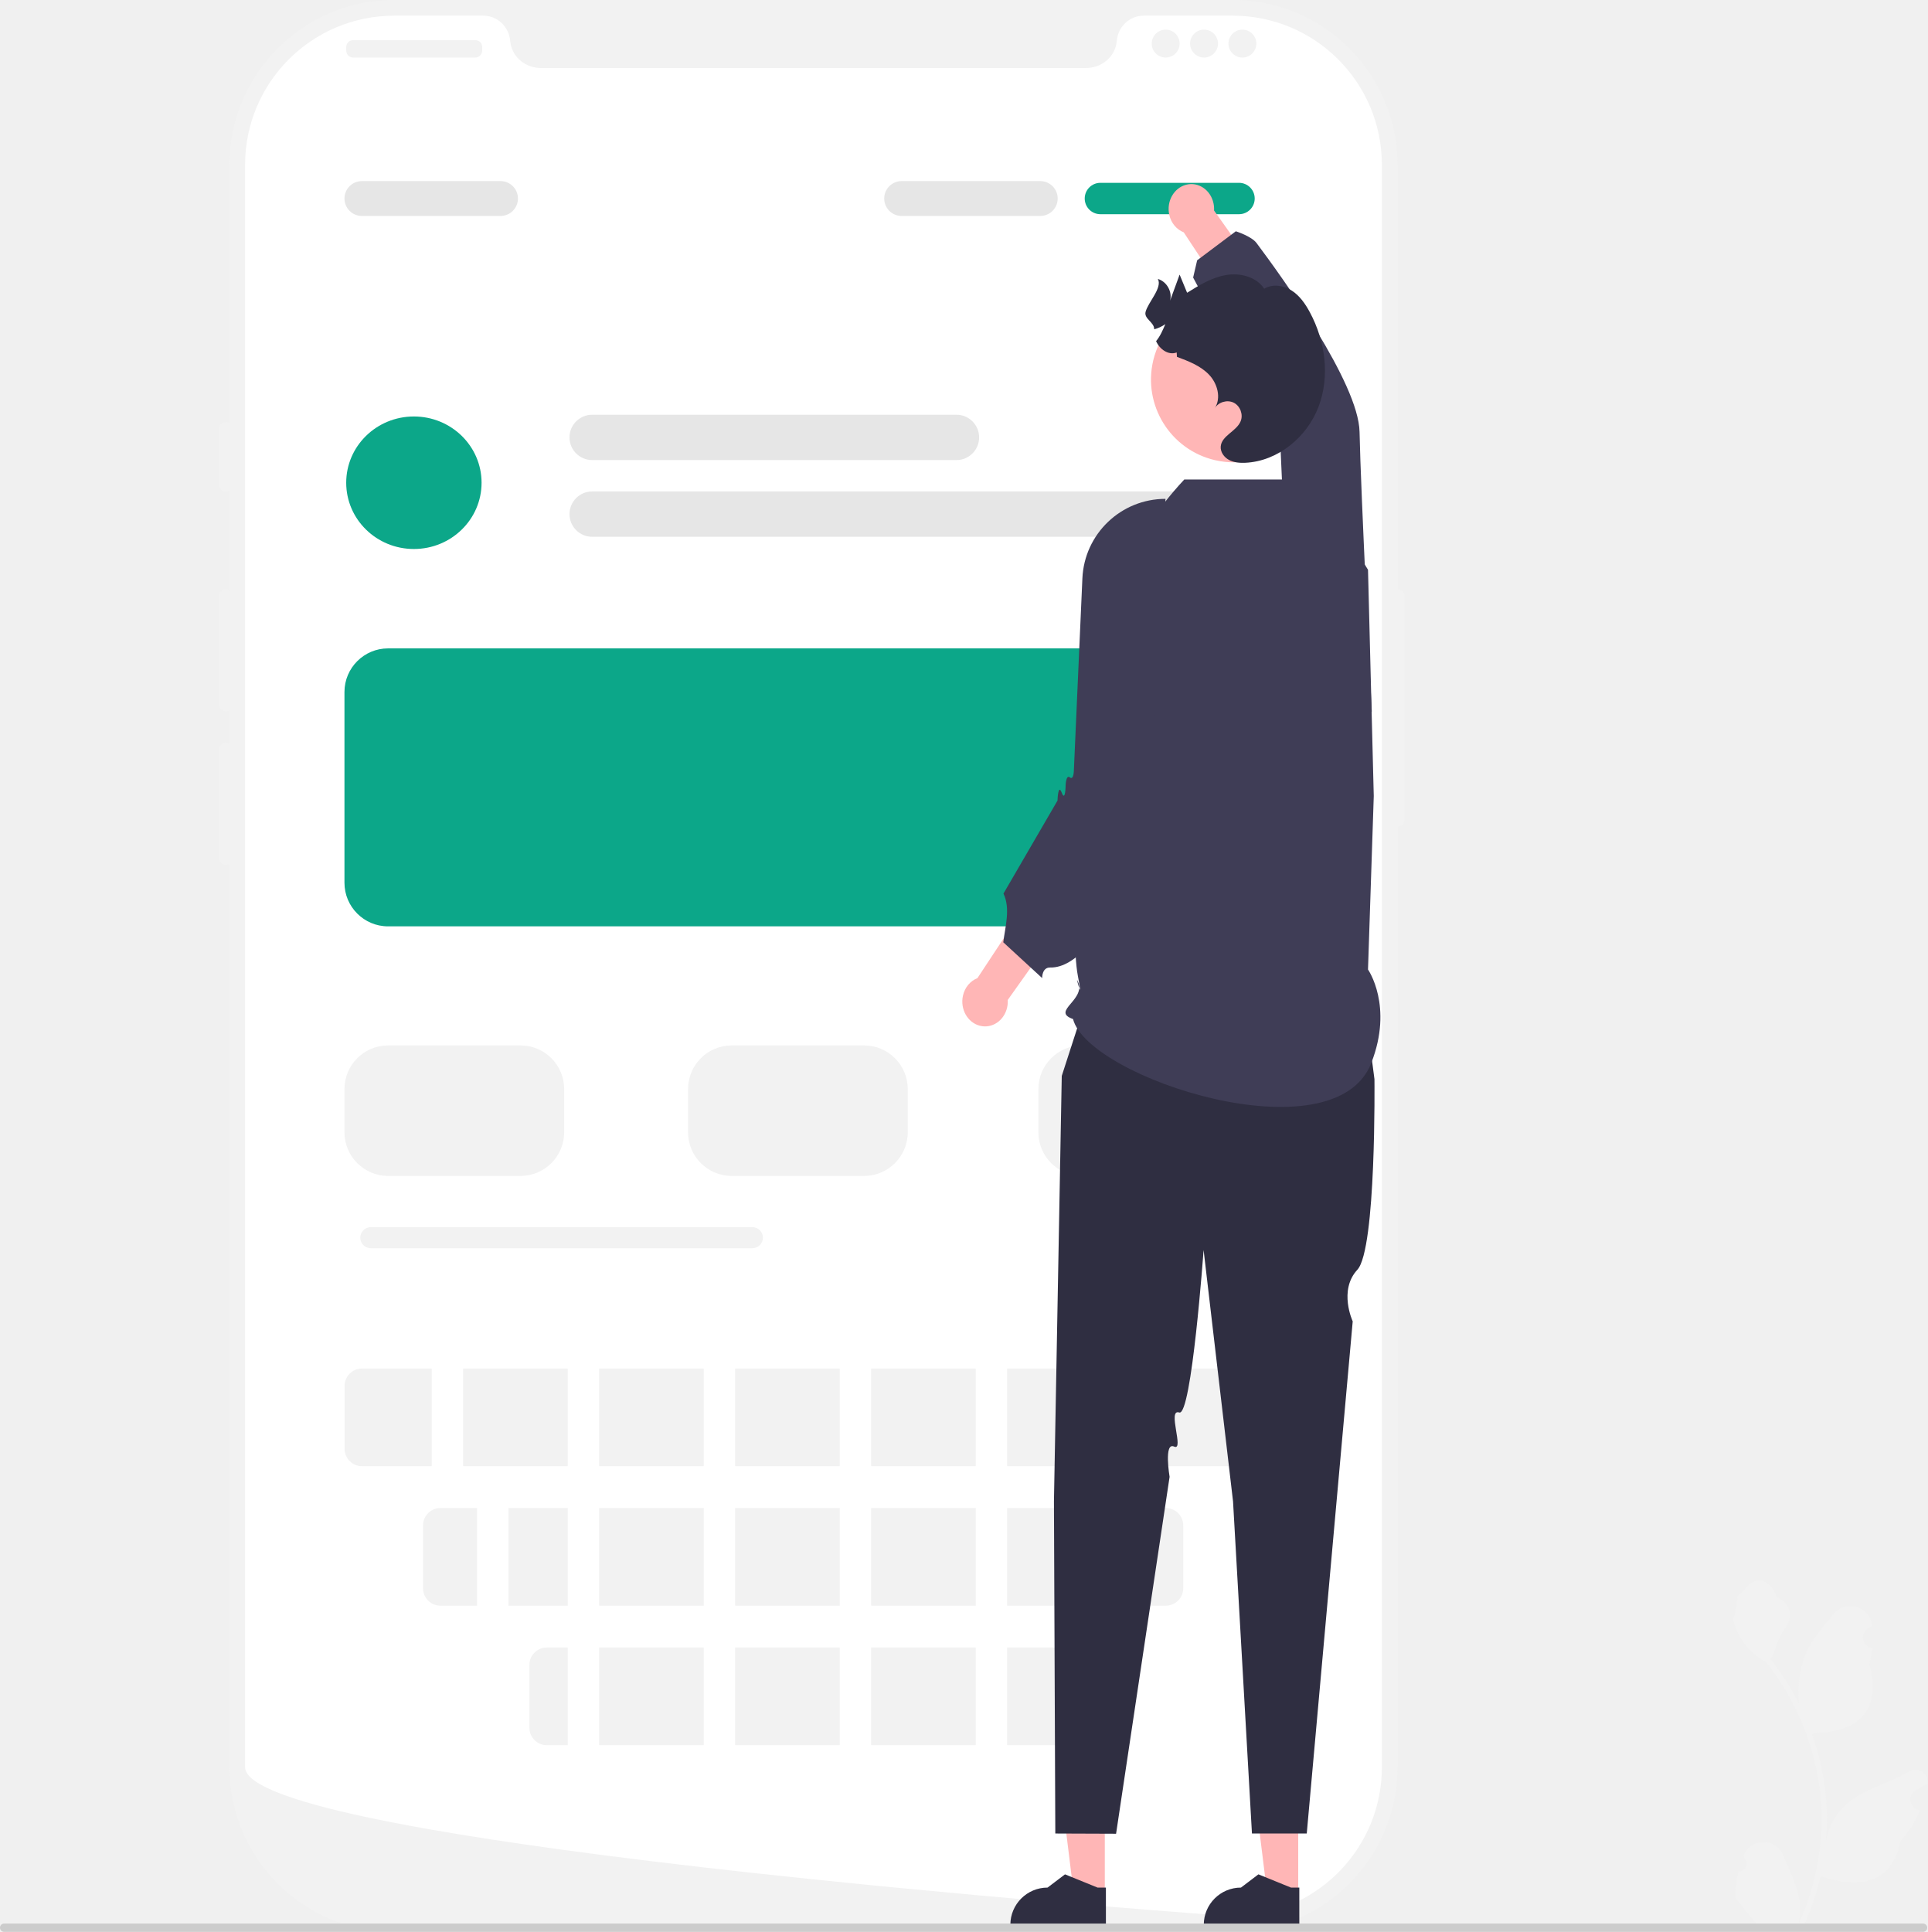
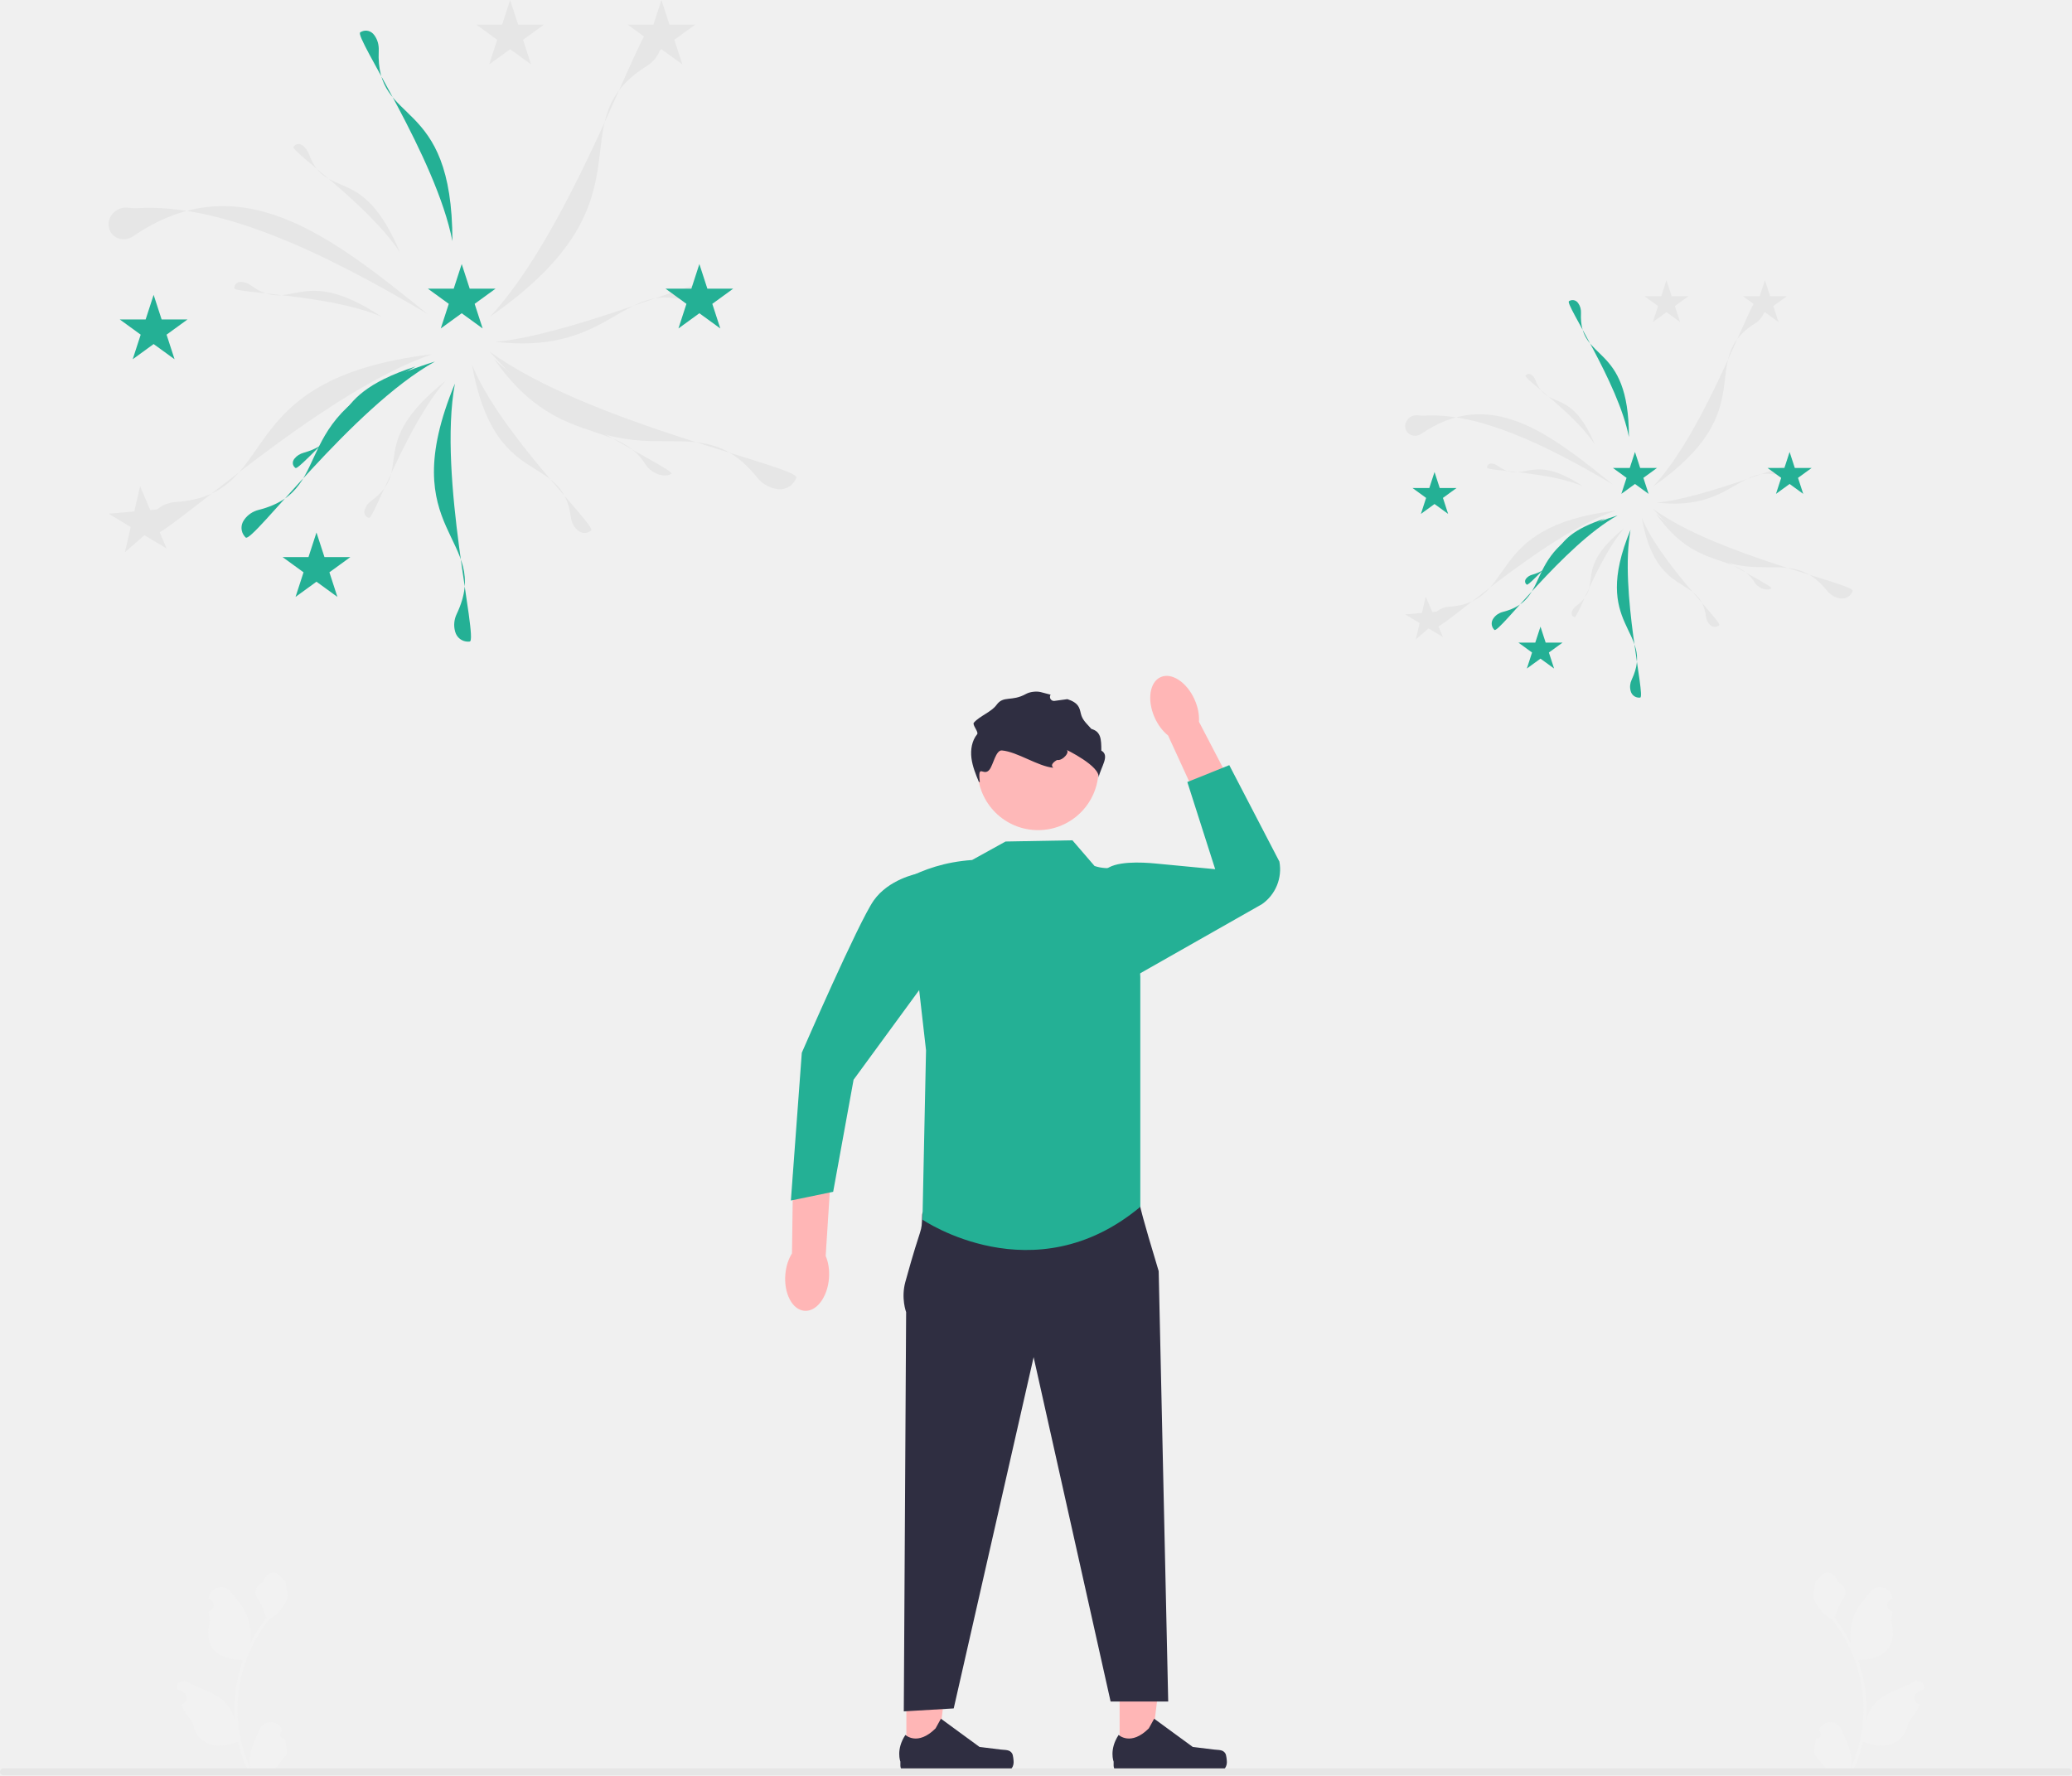
- <svg xmlns="http://www.w3.org/2000/svg" width="552.81" height="554" viewBox="0 0 552.81 554">
-   <path d="M353.506,554H113.057c-26.068,0-47.276-21.208-47.276-47.276V47.276C65.782,21.208,86.99,0,113.057,0h240.449c26.067,0,47.275,21.208,47.275,47.276V506.724c0,26.068-21.208,47.276-47.275,47.276Z" fill="#f2f2f2" />
-   <path d="M400.782,169c-1.103,0-2,.897-2,2v64c0,1.103,.897,2,2,2s2-.897,2-2v-64c0-1.103-.897-2-2-2Z" fill="#f2f2f2" />
-   <path d="M396.282,47.276V506.716c0,22.69-17.66,41.25-39.99,42.69h-.01c-.33,.02-.66,.04-1,.05-.59,.03-1.18,.04-1.78,.04,0,0-2.2-.16-6.22-.46-4.06-.3-9.97-.75-17.34-1.34-2.21-.17-4.54-.36-7-.56-4.9-.4-10.28-.84-16.05-1.34-2.3-.19-4.68-.4-7.11-.61-12.42-1.07-26.33-2.32-41-3.74-2.48-.23-4.98-.47-7.5-.72-.66-.07-1.33-.13-2-.2-10.46-1.03-21.21-2.14-32-3.32-.67-.07-1.34-.14-2-.21-18.59-2.05-37.25-4.28-54.71-6.68-13.43-1.84-26.15-3.78-37.57-5.79-3.72-.66-7.3-1.32-10.72-1.99-.67-.13-1.34-.26-2-.4-24.17-4.84-40-10.06-40-15.42V47.276c0-23.63,19.15-42.78,42.78-42.78h25.54c4.08,0,7.36,3.18,7.71,7.25,.03,.27,.06,.54,.11,.81,.74,4.09,4.49,6.94,8.65,6.94h156.42c4.16,0,7.91-2.85,8.65-6.94,.05-.27,.08-.54,.11-.81,.35-4.07,3.63-7.25,7.71-7.25h25.54c23.63,0,42.78,19.15,42.78,42.78Z" fill="#fff" />
-   <path d="M64.782,121c-1.103,0-2,.897-2,2v16c0,1.103,.897,2,2,2s2-.897,2-2v-16c0-1.103-.897-2-2-2Z" fill="#f2f2f2" />
-   <path d="M64.782,169c-1.103,0-2,.897-2,2v31c0,1.103,.897,2,2,2s2-.897,2-2v-31c0-1.103-.897-2-2-2Z" fill="#f2f2f2" />
-   <path d="M64.782,213c-1.103,0-2,.897-2,2v31c0,1.103,.897,2,2,2s2-.897,2-2v-31c0-1.103-.897-2-2-2Z" fill="#f2f2f2" />
-   <rect x="99.282" y="11.5" width="39" height="5" rx="2" ry="2" fill="#f2f2f2" />
-   <circle cx="334.282" cy="12.5" r="4" fill="#f2f2f2" />
-   <circle cx="345.282" cy="12.5" r="4" fill="#f2f2f2" />
-   <circle cx="356.282" cy="12.5" r="4" fill="#f2f2f2" />
-   <ellipse cx="118.691" cy="138.425" rx="19.409" ry="19" fill="#0ca789" />
-   <path d="M274.284,131.925h-104.471c-3.584,0-6.5-2.916-6.5-6.5s2.916-6.5,6.5-6.5h104.471c3.584,0,6.5,2.916,6.5,6.5s-2.916,6.5-6.5,6.5Z" fill="#e6e6e6" />
-   <path d="M106.337,351.878c-1.667,0-3.024,1.356-3.024,3.023,0,1.668,1.356,3.024,3.024,3.024h109.422c1.667,0,3.024-1.356,3.024-3.024,0-1.667-1.357-3.023-3.024-3.023H106.337Z" fill="#f2f2f2" />
-   <path d="M355.813,153.925H169.813c-3.584,0-6.5-2.916-6.5-6.5s2.916-6.5,6.5-6.5h186c3.584,0,6.5,2.916,6.5,6.5s-2.916,6.5-6.5,6.5Z" fill="#e6e6e6" />
-   <path d="M143.532,61.925h-39.75c-2.757,0-5-2.243-5-5s2.243-5,5-5h39.75c2.757,0,5,2.243,5,5s-2.243,5-5,5Z" fill="#e6e6e6" />
-   <rect x="311.063" y="52.425" width="48.75" height="9" rx="4.5" ry="4.5" fill="#0ca789" />
-   <path d="M298.313,61.925h-39.75c-2.757,0-5-2.243-5-5s2.243-5,5-5h39.75c2.757,0,5,2.243,5,5s-2.243,5-5,5Z" fill="#e6e6e6" />
-   <path d="M149.282,337.193h-38c-6.893,0-12.5-5.607-12.5-12.5v-12.416c0-6.893,5.607-12.5,12.5-12.5h38c6.893,0,12.5,5.607,12.5,12.5v12.416c0,6.893-5.607,12.5-12.5,12.5Z" fill="#f2f2f2" />
-   <path d="M349.813,265.632H111.282c-6.893,0-12.5-5.607-12.5-12.5v-54.707c0-6.893,5.607-12.5,12.5-12.5h238.532c6.893,0,12.5,5.607,12.5,12.5v54.707c0,6.893-5.607,12.5-12.5,12.5Z" fill="#0ca789" />
-   <path d="M348.282,337.193h-38c-6.893,0-12.5-5.607-12.5-12.5v-12.416c0-6.893,5.607-12.5,12.5-12.5h38c6.893,0,12.5,5.607,12.5,12.5v12.416c0,6.893-5.607,12.5-12.5,12.5Z" fill="#f2f2f2" />
-   <path d="M247.813,337.193h-38c-6.893,0-12.5-5.607-12.5-12.5v-12.416c0-6.893,5.607-12.5,12.5-12.5h38c6.893,0,12.5,5.607,12.5,12.5v12.416c0,6.893-5.607,12.5-12.5,12.5Z" fill="#f2f2f2" />
+ <svg xmlns="http://www.w3.org/2000/svg" width="611.492" height="523.953" viewBox="0 0 611.492 523.953">
+   <path d="M84.105,513.252c-1.217,.076-1.89-1.436-.969-2.317l.092-.364-.036-.087c-1.231-2.935-5.402-2.914-6.622,.025-1.083,2.609-2.462,5.222-2.802,7.98-.152,1.218-.084,2.458,.186,3.653-2.538-5.544-3.873-11.597-3.873-17.685,0-1.53,.084-3.059,.255-4.585,.141-1.248,.335-2.488,.586-3.717,1.358-6.643,4.3-12.971,8.542-18.256,2.039-1.115,3.74-2.858,4.768-4.946,.369-.753,.658-1.564,.795-2.389-.232,.03-.875-3.504-.7-3.721-.323-.491-.902-.735-1.256-1.214-1.757-2.382-4.177-1.966-5.441,1.271-2.699,1.362-2.726,3.622-1.069,5.795,1.054,1.383,1.199,3.253,2.123,4.733-.095,.122-.194,.24-.289,.362-1.744,2.237-3.253,4.642-4.525,7.168,.359-2.808-.171-6.19-1.076-8.371-1.03-2.484-2.96-4.577-4.66-6.725-2.042-2.58-6.229-1.454-6.588,1.816l-.01,.095c.252,.142,.5,.294,.741,.454,1.378,.911,.902,3.048-.731,3.3l-.037,.006c.091,.909,.247,1.811,.476,2.698-2.181,8.433,2.527,11.505,9.25,11.643,.148,.076,.293,.152,.441,.225-.681,1.918-1.225,3.885-1.629,5.879-.361,1.762-.613,3.542-.753,5.331-.175,2.256-.16,4.524,.03,6.777l-.011-.08c-.483-2.481-1.83-4.798-3.786-6.404-2.913-2.393-7.03-3.275-10.173-5.198-1.513-.926-3.452,.271-3.188,2.025l.013,.084c.468,.19,.925,.411,1.366,.658,.252,.142,.5,.294,.741,.454,1.378,.911,.902,3.048-.731,3.3l-.037,.006-.076,.011c.803,1.906,1.921,3.676,3.322,5.201,1.364,7.362,7.22,8.061,13.485,5.917h.004c.685,2.983,1.686,5.898,2.972,8.675h10.616c.038-.118,.072-.24,.107-.358-.982,.061-1.971,.004-2.937-.175,.788-.966,1.575-1.941,2.363-2.907,.019-.019,.034-.038,.049-.057,.4-.495,.803-.985,1.202-1.48l0-.001c.025-1.518-.157-3.032-.518-4.501l-0-0-0-0,0,0Z" fill="#f2f2f2" />
+   <path d="M535.947,513.252c1.217,.076,1.89-1.436,.969-2.317l-.092-.364,.036-.087c1.231-2.935,5.402-2.914,6.622,.025,1.083,2.609,2.462,5.222,2.802,7.98,.152,1.218,.084,2.458-.186,3.653,2.538-5.544,3.873-11.597,3.873-17.685,0-1.53-.084-3.059-.255-4.585-.141-1.248-.335-2.488-.586-3.717-1.358-6.643-4.3-12.971-8.542-18.256-2.039-1.115-3.74-2.858-4.768-4.946-.369-.753-.658-1.564-.795-2.389,.232,.03,.875-3.504,.7-3.721,.323-.491,.902-.735,1.256-1.214,1.757-2.382,4.177-1.966,5.441,1.271,2.699,1.362,2.726,3.622,1.069,5.795-1.054,1.383-1.199,3.253-2.123,4.733,.095,.122,.194,.24,.289,.362,1.744,2.237,3.253,4.642,4.525,7.168-.359-2.808,.171-6.19,1.076-8.371,1.03-2.484,2.96-4.577,4.66-6.725,2.042-2.58,6.229-1.454,6.588,1.816l.01,.095c-.253,.142-.5,.294-.741,.454-1.378,.911-.902,3.048,.731,3.3l.037,.006c-.091,.909-.247,1.811-.476,2.698,2.181,8.433-2.527,11.505-9.25,11.643-.148,.076-.293,.152-.441,.225,.681,1.918,1.225,3.885,1.629,5.879,.361,1.762,.613,3.542,.753,5.331,.175,2.256,.16,4.524-.03,6.777l.011-.08c.483-2.481,1.83-4.798,3.786-6.404,2.913-2.393,7.03-3.275,10.173-5.198,1.513-.926,3.452,.271,3.188,2.025l-.013,.084c-.468,.19-.925,.411-1.366,.658-.253,.142-.5,.294-.741,.454-1.378,.911-.902,3.048,.731,3.3l.037,.006,.076,.011c-.803,1.906-1.921,3.676-3.322,5.201-1.364,7.362-7.22,8.061-13.485,5.917h-.004c-.685,2.983-1.686,5.898-2.972,8.675h-10.616c-.038-.118-.072-.24-.107-.358,.982,.061,1.971,.004,2.937-.175-.788-.966-1.575-1.941-2.363-2.907-.019-.019-.034-.038-.05-.057-.4-.495-.803-.985-1.202-1.48l-0-.001c-.025-1.518,.157-3.032,.518-4.501l0-0v-0l0,0Z" fill="#f2f2f2" />
  <g>
-     <rect x="132.813" y="392.425" width="30" height="28" fill="#f2f2f2" />
-     <rect x="145.813" y="432.425" width="17" height="28" fill="#f2f2f2" />
-     <rect x="171.813" y="432.425" width="30" height="28" fill="#f2f2f2" />
-     <rect x="171.813" y="472.425" width="30" height="28" fill="#f2f2f2" />
-     <rect x="210.813" y="432.425" width="30" height="28" fill="#f2f2f2" />
-     <rect x="171.813" y="392.425" width="30" height="28" fill="#f2f2f2" />
-     <rect x="210.813" y="392.425" width="30" height="28" fill="#f2f2f2" />
-     <rect x="288.813" y="392.425" width="30" height="28" fill="#f2f2f2" />
-     <rect x="210.813" y="472.425" width="30" height="28" fill="#f2f2f2" />
-     <rect x="249.813" y="392.425" width="30" height="28" fill="#f2f2f2" />
-     <path d="M334.313,432.425h-19.5v28h19.5c2.761,0,5-2.239,5-5v-18c0-2.761-2.239-5-5-5Z" fill="#f2f2f2" />
-     <path d="M162.813,472.425h-6c-2.761,0-5,2.239-5,5v18c0,2.761,2.239,5,5,5h6v-28Z" fill="#f2f2f2" />
-     <rect x="249.813" y="472.425" width="30" height="28" fill="#f2f2f2" />
-     <path d="M356.813,392.425h-29v28h29c2.761,0,5-2.239,5-5v-18c0-2.761-2.239-5-5-5Z" fill="#f2f2f2" />
-     <path d="M305.813,472.848c-.613-.268-1.288-.422-2-.422h-15v28h15c.712,0,1.387-.154,2-.422v-27.156Z" fill="#f2f2f2" />
-     <rect x="249.813" y="432.425" width="30" height="28" fill="#f2f2f2" />
-     <rect x="288.813" y="432.425" width="17" height="28" fill="#f2f2f2" />
-     <path d="M136.813,432.425h-10.5c-2.761,0-5,2.239-5,5v18c0,2.761,2.239,5,5,5h10.5v-28Z" fill="#f2f2f2" />
-     <path d="M123.813,392.425h-20c-2.761,0-5,2.239-5,5v18c0,2.761,2.239,5,5,5h20v-28Z" fill="#f2f2f2" />
+     <polygon points="330.425 517.749 339.537 517.748 343.872 482.6 330.423 482.601 330.425 517.749" fill="#ffb6b6" />
+     <path d="M361.645,517.542h0c.284,.478,.433,2.02,.433,2.576h0c0,1.708-1.385,3.093-3.093,3.093h-28.22c-1.165,0-2.11-.945-2.11-2.11v-1.175s-1.396-3.531,1.478-7.883c0,0,3.572,3.408,8.91-1.93l1.574-2.852,11.394,8.333,6.315,.777c1.382,.17,2.607-.026,3.317,1.171h-0Z" fill="#2f2e41" />
  </g>
  <g>
-     <g>
-       <polygon points="316.825 542.98 307.916 542.979 303.678 508.615 316.827 508.616 316.825 542.98" fill="#ffb6b6" />
-       <path d="M317.139,552.274l-27.397-.001v-.346c0-5.889,4.774-10.663,10.664-10.663h.001l5.004-3.797,9.337,3.797,2.392,0-0,11.01Z" fill="#2f2e41" />
-     </g>
-     <g>
-       <polygon points="372.291 542.98 363.381 542.979 359.143 508.615 372.292 508.616 372.291 542.98" fill="#ffb6b6" />
-       <path d="M372.604,552.274l-27.397-.001v-.346c0-5.889,4.774-10.663,10.664-10.663h.001l5.004-3.797,9.337,3.797,2.392,0-0,11.01Z" fill="#2f2e41" />
-     </g>
-     <path d="M390.285,279.824h-76.516l-9.288,28.694-2.242,122.024,.393,95.216,17.426,.065,15.346-102.349s-1.707-10.067,1.3-8.668-2.075-10.953,1.466-9.777,6.986-46.592,6.986-46.592l8.444,72.105,5.423,95.216h15.715l13.18-146.86s-4.139-8.889,1.327-14.791,4.906-54.665,4.906-54.665l-3.865-29.618Z" fill="#2f2e41" />
-     <path d="M392.302,278.012s7.336,10.449,.936,26.818c-10.637,27.204-81.206,4.323-85.526-12.624-6.639-2.292,4.428-5.643,1.171-11.202-.199-.339,1.829,7.202,.222-1.142-2.58-13.394,1.849-54.541,1.849-54.541l1.462-24.419c1.417-23.653,11.033-46.073,27.195-63.401l0-0h36.744l15.948,25.884,1.652,64.875-1.652,49.753Z" fill="#3f3d56" />
-     <g>
-       <path d="M280.3,280.48l11.393-17.272,9.936,5.737-12.64,17.793c.04,.687-.009,1.391-.162,2.095-.829,3.831-4.342,6.201-7.847,5.295-3.505-.906-5.674-4.746-4.844-8.577,.529-2.443,2.151-4.287,4.165-5.071Z" fill="#ffb6b6" />
-       <path d="M334.227,143.046h-0c-12.763,0-23.265,10.046-23.83,22.796l-2.438,54.929s-.018,3.05-1.147,2.147c-1.129-.903-1.224,2.292-1.224,2.292,0,0-.051,4.886-1.116,2.089-1.065-2.797-1.209,2.264-1.209,2.264l-15.501,26.671c2.083,4.307,.464,9.633-.051,13.97h0l11.146,10.259s-.097-3.08,2.305-3.028c14.728,.318,29.807-39.464,29.554-54.178-.289-16.789,3.512-80.212,3.512-80.212Z" fill="#3f3d56" />
-     </g>
-     <g>
-       <path d="M339.463,66.624l11.393,17.272,9.936-5.737-12.64-17.793c.04-.687-.009-1.391-.162-2.095-.829-3.831-4.342-6.201-7.847-5.295-3.505,.906-5.674,4.746-4.844,8.577,.529,2.443,2.151,4.287,4.165,5.071Z" fill="#ffb6b6" />
-       <path d="M393.39,204.058h-0c-12.763,0-23.265-10.046-23.83-22.796l-2.438-54.929s-.018-3.05-1.147-2.147c-1.129,.903-1.224-2.292-1.224-2.292,0,0-.051-4.886-1.116-2.089-1.065,2.797-1.209-2.264-1.209-2.264l-20.27-37.951,1.151-4.95,11.093-8.32s4.483,1.427,5.924,3.349c7.274,9.697,29.284,40.166,29.554,54.178,.323,16.789,3.512,80.212,3.512,80.212Z" fill="#3f3d56" />
-     </g>
-     <path d="M348.405,131.948c.543,.125,1.087,.234,1.63,.318,1.689,.276,3.378,.359,5.025,.259,4.999-.259,9.715-2.107,13.527-5.15,4.03-3.21,7.039-7.75,8.302-13.151,2.968-12.75-4.966-25.507-17.716-28.475-12.566-2.934-25.131,4.724-28.342,17.147-.05,.192-.1,.376-.142,.569-2.968,12.758,4.958,25.507,17.716,28.484Z" fill="#ffb6b6" />
-     <path d="M378.121,116.626c-3.309,8.736-11.685,15.66-21.021,16.076-1.59,.065-3.245-.055-4.65-.814-1.414-.749-2.505-2.256-2.385-3.846,.25-3.134,4.511-4.336,5.713-7.247,.795-1.923-.12-4.391-1.987-5.325-1.867-.924-4.391-.185-5.454,1.618,1.941-2.958,.804-7.127-1.645-9.669-2.44-2.551-5.87-3.855-9.18-5.094l-.074-1.257c-2.339,.897-4.89-.906-5.907-3.245,1.183-1.433,1.932-3.171,2.653-4.881-.971,.684-2.052,1.183-3.199,1.488,.065-2.034-2.986-3.004-2.468-5.001,.721-2.773,4.89-6.924,3.522-9.438,2.551,.721,4.215,3.698,3.494,6.249,.915-2.496,1.83-4.992,2.746-7.497,.712,1.738,1.424,3.476,2.145,5.205,3.485-2.172,7.09-4.382,11.139-5.075,4.049-.703,8.708,.481,10.973,3.92,2.357-1.433,5.519-.989,7.848,.499,2.33,1.488,3.957,3.846,5.26,6.286,4.419,8.227,5.787,18.322,2.477,27.049Z" fill="#2f2e41" />
+     <polygon points="267.493 517.749 276.605 517.748 280.94 482.6 267.491 482.601 267.493 517.749" fill="#ffb6b6" />
+     <path d="M298.713,517.542h0c.284,.478,.433,2.02,.433,2.576h0c0,1.708-1.385,3.093-3.093,3.093h-28.22c-1.165,0-2.11-.945-2.11-2.11v-1.175s-1.396-3.531,1.478-7.883c0,0,3.572,3.408,8.91-1.93l1.574-2.852,11.394,8.333,6.315,.777c1.382,.17,2.607-.026,3.317,1.171h-0Z" fill="#2f2e41" />
+   </g>
+   <path id="b-252" d="M1.018,523.953H610.474c.562,0,1.018-.456,1.018-1.018s-.456-1.018-1.018-1.018H1.018c-.562,0-1.018,.456-1.018,1.018s.456,1.018,1.018,1.018Z" fill="#e6e6e6" />
+   <path id="c-253" d="M333.149,351.75l3.377,4.442s.306,2.074,5.428,18.974l2.81,127.022h-17l-22.719-101.633-23.582,103.671-14.735,.869,.691-117.833s-1.552-4.1-.232-8.906c5.052-18.391,4.76-13.543,4.968-19.838,.263-7.982,60.994-6.768,60.994-6.768Z" fill="#2f2e41" />
+   <circle id="d" cx="306.353" cy="227.172" r="17.837" fill="#feb8b8" />
+   <path id="e-254" d="M296.763,248.365l-9.87,5.455c-8.235,.596-14.14,2.787-19.388,5.429l5.787,50.738-1.053,49.978s32.819,22.483,64.289-3.774v-67.908l-1.477-27.006c-.172-3.149-2.957-5.592-6.083-5.178-1.785,.236-3.841,.191-5.941-.509l-6.532-7.581-19.73,.356v-0Z" fill="#24b095" />
+   <g>
+     <path d="M352.567,206.509c.995,2.245,1.401,4.528,1.269,6.508l10.833,20.786-10.042,4.865-9.907-21.609c-1.556-1.231-2.975-3.065-3.971-5.31-2.274-5.128-1.472-10.459,1.792-11.906s7.752,1.537,10.026,6.666h0v0Z" fill="#ffb6b6" />
+     <path id="f-255" d="M323.026,255.59l2.988,1.367c2.742-2.947,11-2.483,15.007-2.101l17.609,1.679-8.223-25.725,12.379-4.982,14.792,28.467c.895,4.829-1.113,9.736-5.136,12.554l-37.74,21.432-4.387-29.357-7.29-3.334v-0Z" fill="#24b095" />
  </g>
  <g>
-     <path d="M498.551,536.626c2.066,.129,3.208-2.437,1.645-3.933l-.155-.618c.02-.05,.041-.099,.062-.148,2.089-4.982,9.17-4.947,11.241,.042,1.839,4.428,4.179,8.864,4.756,13.546,.258,2.067,.142,4.172-.316,6.2,4.308-9.411,6.575-19.687,6.575-30.021,0-2.597-.142-5.193-.433-7.783-.239-2.119-.568-4.224-.995-6.31-2.306-11.277-7.299-22.018-14.5-30.99-3.462-1.892-6.349-4.851-8.093-8.397-.626-1.279-1.117-2.655-1.35-4.056,.394,.052,1.486-5.949,1.188-6.317,.549-.833,1.532-1.247,2.131-2.06,2.982-4.043,7.091-3.337,9.236,2.157,4.582,2.313,4.627,6.148,1.815,9.837-1.789,2.347-2.035,5.522-3.604,8.035,.162,.207,.329,.407,.491,.614,2.961,3.798,5.522,7.88,7.681,12.169-.61-4.766,.291-10.508,1.826-14.21,1.748-4.217,5.025-7.769,7.91-11.415,3.466-4.379,10.573-2.468,11.184,3.083,.006,.054,.012,.107,.017,.161-.429,.242-.848,.499-1.259,.77-2.339,1.547-1.531,5.174,1.241,5.602l.063,.01c-.155,1.544-.42,3.074-.807,4.579,3.702,14.316-4.29,19.53-15.701,19.764-.252,.129-.497,.258-.749,.381,1.156,3.255,2.08,6.594,2.764,9.979,.614,2.99,1.04,6.013,1.279,9.049,.297,3.83,.271,7.68-.052,11.503l.019-.136c.82-4.211,3.107-8.145,6.427-10.87,4.946-4.063,11.933-5.559,17.268-8.824,2.568-1.572,5.859,.459,5.411,3.437l-.022,.143c-.794,.323-1.569,.698-2.319,1.117-.429,.242-.848,.499-1.259,.77-2.339,1.547-1.531,5.174,1.241,5.602l.063,.01c.045,.006,.084,.013,.129,.019-1.363,3.236-3.262,6.239-5.639,8.829-2.315,12.497-12.256,13.683-22.89,10.044h-.006c-1.163,5.064-2.861,10.011-5.044,14.726h-18.02c-.065-.2-.123-.407-.181-.607,1.666,.103,3.346,.006,4.986-.297-1.337-1.641-2.674-3.294-4.011-4.935-.032-.032-.058-.065-.084-.097-.678-.84-1.363-1.673-2.041-2.512l-0-.001c-.042-2.578,.267-5.147,.879-7.64l.001-0Z" fill="#f2f2f2" />
-     <path d="M0,552.769c0,.66,.53,1.19,1.19,1.19H551.48c.66,0,1.19-.53,1.19-1.19,0-.66-.53-1.19-1.19-1.19H1.19c-.66,0-1.19,.53-1.19,1.19Z" fill="#ccc" />
+     <path d="M231.763,376.255c.188-2.448,.913-4.651,1.968-6.332l.318-23.437,11.148,.477-1.522,23.723c.786,1.822,1.166,4.11,.978,6.558-.429,5.593-3.663,9.906-7.222,9.633s-6.097-5.029-5.667-10.622h0l0-0,0,0Z" fill="#ffb6b6" />
+     <path id="g-256" d="M275.766,265.66l-5.123-7.781s-8.355,1.595-12.794,7.894-21.22,44.934-21.22,44.934l-3.222,43.613,12.481-2.571,6.022-33.076,19.365-26.462,4.491-26.552-0,0Z" fill="#24b095" />
+   </g>
+   <path d="M324.19,229.538c.67-3.4-9.669-8.349-9.65-8.343,1.605,.512-.919,3.453-2.568,3.106,0,0-2.422,1.232-1.102,2.292-4.55-.39-10.629-4.714-15.179-5.104-1.83-.16-2.539,4.253-3.689,5.683-1.74,2.19-3.485-2.165-2.841,3.637h-.26c-.95-2.29-1.9-4.62-2.21-7.08-.3-2.46,.12-5.11,1.69-7.03,.52-.65-1.523-2.79-.973-3.41,1.75-2.01,5.143-3.11,6.703-5.26,2.065-2.848,4.414-.838,8.714-3.233,1.125-.627,3.08-.852,4.326-.527l2.91,.76h0c-.567,.851,.135,1.973,1.148,1.835l3.792-.515c1.43,.46,2.79,1.14,3.43,2.45,.39,.78,.46,1.69,.76,2.51,.55,1.51,1.85,2.6,2.89,3.82,2.796,.814,2.946,2.904,2.946,6.409,2.606,1.462-.113,4.73-.836,8v0Z" fill="#2f2e41" />
+   <g>
+     <path d="M32.306,64.669h0c.812-2.28,3.076-3.625,5.381-3.367,.961,.108,1.921,.193,2.886,.137,24.07-1.416,53.882,12.366,85.619,31.24h0c-29.053-23.508-55.643-44.304-86.917-22.933-2.234,1.526-5.399,.987-6.698-1.386-.522-.953-.711-2.096-.399-3.274,.037-.139,.08-.278,.129-.416h-0v-0Z" fill="#e6e6e6" />
+     <path d="M192.839,8.282h0c1.984,1.265,2.8,3.67,2.139,5.815l-.075,.242c-.663,2.153-2.106,3.961-4.018,5.152-27.369,17.038,4.319,38.844-46.334,74.04v-0c24.528-26.247,44.704-87.029,47.768-85.539,.177,.086,.35,.183,.52,.291h0Z" fill="#e6e6e6" />
+     <path d="M234.79,141.519h0c-1.02,2.12-3.312,3.216-5.52,2.814l-.249-.045c-2.216-.403-4.183-1.621-5.592-3.378-20.167-25.153-38.056,8.899-79.016-37.218h0c28.973,21.239,91.72,34.057,90.605,37.277-.064,.185-.14,.369-.227,.551v0h0Z" fill="#e6e6e6" />
+     <path d="M197.929,139.947h0c-1.05,.583-2.744,.501-4.112-.131l-.154-.071c-1.373-.634-2.435-1.524-3.036-2.497-8.596-13.927-26.443-4.889-44.803-31.289h0c15.051,14.354,53.665,32.849,52.353,33.828-.076,.056-.158,.11-.248,.16h0Z" fill="#e6e6e6" />
+     <path d="M206.212,84.398h0c-.26,1.173-1.444,2.387-2.824,2.992l-.156,.068c-1.385,.608-2.755,.813-3.882,.618-16.125-2.796-21.189,16.558-53.125,12.806h0c20.724-1.754,60.168-18.407,60.032-16.775-.008,.094-.023,.191-.045,.292h0Z" fill="#e6e6e6" />
+     <path d="M44.832,157.144h0c-1.158-2.048-.749-4.556,.842-6.138l.179-.179c1.596-1.589,3.72-2.508,5.967-2.661,32.165-2.191,14.428-36.322,75.676-43.611v0c-33.981,11.655-80.336,55.845-82.342,53.09-.116-.159-.223-.326-.322-.501v0Z" fill="#e6e6e6" />
+     <path d="M174.185,156.776h0c-1.19,.794-2.717,.636-3.733-.289l-.115-.104c-1.02-.928-1.656-2.207-1.836-3.592-2.568-19.821-22.453-7.555-29.222-45.181h0c8.343,20.587,36.777,47.602,35.195,48.948-.091,.078-.188,.15-.289,.218h0Z" fill="#e6e6e6" />
+     <path d="M138.161,189.377h0c-1.822,.015-3.357-1.21-3.816-2.891l-.052-.19c-.462-1.687-.271-3.481,.483-5.069,10.796-22.736-18.978-23.543-.521-68.014h0c-5.11,27.547,6.989,75.808,4.367,76.134-.151,.019-.305,.029-.461,.03h0Z" fill="#24b095" />
+     <path d="M72.195,158.306h0c-1.174-1.394-1.209-3.357-.208-4.784l.113-.161c1.004-1.432,2.507-2.43,4.212-2.862,24.396-6.19,6.023-29.634,52.045-43.789v0c-24.474,13.638-53.921,53.742-55.845,51.931-.111-.104-.217-.216-.317-.335h0Z" fill="#24b095" />
+     <path d="M86.998,137.952h0c-.743-.694-.763-1.738-.126-2.539l.072-.09c.638-.804,1.592-1.397,2.673-1.698,15.47-4.304,3.852-16.029,33.037-25.467h0c-15.527,8.273-34.237,30.845-35.455,29.96-.07-.051-.137-.106-.201-.165h0Z" fill="#24b095" />
+     <path d="M108.632,152.785h0c-.939-.389-1.325-1.359-1.01-2.332l.035-.11c.315-.977,.999-1.868,1.906-2.529,12.971-9.465-2.027-16.36,21.98-35.453h0c-11.63,13.202-21.213,40.909-22.664,40.508-.084-.023-.166-.051-.246-.084h0Z" fill="#e6e6e6" />
+     <polygon points="45.34 87.024 47.699 94.285 55.334 94.285 49.157 98.772 51.517 106.033 45.34 101.546 39.164 106.033 41.523 98.772 35.346 94.285 42.981 94.285 45.34 87.024" fill="#24b095" />
+     <polygon points="150.548 0 152.907 7.261 160.542 7.261 154.365 11.748 156.725 19.009 150.548 14.522 144.372 19.009 146.731 11.748 140.554 7.261 148.189 7.261 150.548 0" fill="#e6e6e6" />
+     <polygon points="206.399 77.932 208.758 85.193 216.393 85.193 210.217 89.68 212.576 96.941 206.399 92.454 200.223 96.941 202.582 89.68 196.406 85.193 204.04 85.193 206.399 77.932" fill="#24b095" />
+     <polygon points="93.398 157.162 95.757 164.423 103.392 164.423 97.215 168.911 99.575 176.172 93.398 171.684 87.222 176.172 89.581 168.911 83.404 164.423 91.039 164.423 93.398 157.162" fill="#24b095" />
+     <polygon points="136.261 77.932 138.62 85.193 146.254 85.193 140.078 89.68 142.437 96.941 136.261 92.454 130.084 96.941 132.443 89.68 126.267 85.193 133.901 85.193 136.261 77.932" fill="#24b095" />
+     <polygon points="195.204 0 197.563 7.261 205.197 7.261 199.021 11.748 201.38 19.009 195.204 14.522 189.027 19.009 191.386 11.748 185.21 7.261 192.844 7.261 195.204 0" fill="#e6e6e6" />
+     <polygon points="41.339 143.502 44.331 150.526 51.935 149.851 46.18 154.867 49.171 161.891 42.622 157.967 36.867 162.983 38.575 155.542 32.026 151.618 39.631 150.943 41.339 143.502" fill="#e6e6e6" />
+     <path d="M106.65,9.354h0c1.377-.678,2.925-.221,3.801,1.008l.099,.139c.88,1.232,1.298,2.792,1.225,4.386-1.05,22.825,21.779,12.622,21.741,56.295h-0c-4.771-24.743-29.091-60.405-27.206-61.634,.109-.071,.222-.135,.34-.193h0Z" fill="#24b095" />
+     <path d="M86.741,43.185h0c.61-.762,1.612-.867,2.43-.329l.092,.061c.821,.54,1.464,1.396,1.835,2.397,5.309,14.329,15.697,2.334,26.98,29.258h0c-9.128-14.056-32.239-29.954-31.481-31.183,.044-.071,.092-.139,.144-.204h0Z" fill="#e6e6e6" />
+     <path d="M69.168,84.835h0c.084-.973,.858-1.617,1.837-1.625l.11-.001c.983-.008,1.993,.347,2.858,.972,12.379,8.959,14.344-6.787,38.693,9.319h0c-15.402-6.609-43.451-6.973-43.504-8.416-.003-.083-.001-.166,.006-.25h0Z" fill="#e6e6e6" />
+   </g>
+   <g>
+     <path d="M414.878,124.763h0c.528-1.483,2.001-2.359,3.501-2.191,.625,.07,1.25,.126,1.878,.089,15.661-.921,35.058,8.046,55.707,20.326h0c-18.903-15.295-36.204-28.826-56.552-14.921-1.453,.993-3.513,.642-4.358-.902-.34-.62-.462-1.364-.26-2.13,.024-.09,.052-.181,.084-.271h0Z" fill="#e6e6e6" />
+     <path d="M519.327,88.076h0c1.291,.823,1.822,2.388,1.392,3.783l-.049,.157c-.431,1.401-1.37,2.577-2.615,3.352-17.807,11.086,2.81,25.273-30.147,48.173h0c15.959-17.077,29.086-56.624,31.08-55.655,.115,.056,.228,.119,.338,.189h0Z" fill="#e6e6e6" />
+     <path d="M546.622,174.764h0c-.664,1.379-2.155,2.093-3.591,1.831l-.162-.029c-1.442-.262-2.722-1.055-3.639-2.198-13.121-16.365-24.761,5.79-51.411-24.215h0c18.851,13.819,59.677,22.159,58.951,24.254-.042,.121-.091,.24-.148,.358h0Z" fill="#e6e6e6" />
+     <path d="M522.639,173.742h0c-.683,.379-1.786,.326-2.675-.085l-.1-.046c-.893-.413-1.585-.992-1.975-1.625-5.593-9.061-17.205-3.181-29.151-20.358h0c9.793,9.339,34.916,21.373,34.063,22.01-.049,.037-.103,.071-.161,.104h0Z" fill="#e6e6e6" />
+     <path d="M528.028,137.6h0c-.169,.763-.939,1.553-1.837,1.947l-.101,.044c-.901,.395-1.793,.529-2.526,.402-10.492-1.819-13.786,10.773-34.565,8.332h0c13.484-1.141,39.147-11.976,39.059-10.915-.005,.061-.015,.124-.029,.19h0Z" fill="#e6e6e6" />
+     <path d="M423.028,184.931h0c-.753-1.333-.487-2.964,.548-3.994l.117-.116c1.038-1.034,2.42-1.632,3.882-1.732,20.928-1.425,9.387-23.633,49.238-28.375h0c-22.109,7.583-52.27,36.335-53.575,34.542-.075-.103-.145-.212-.21-.326h0Z" fill="#e6e6e6" />
+     <path d="M507.19,184.691h0c-.774,.516-1.768,.413-2.429-.188l-.075-.068c-.664-.604-1.078-1.436-1.194-2.337-1.671-12.896-14.609-4.916-19.013-29.396h0c5.428,13.395,23.928,30.972,22.899,31.847-.059,.05-.122,.098-.188,.142h0Z" fill="#e6e6e6" />
+     <path d="M483.751,205.903h0c-1.186,.01-2.184-.787-2.483-1.881l-.034-.123c-.301-1.098-.177-2.265,.314-3.298,7.025-14.793-12.348-15.318-.339-44.253h0c-3.325,17.923,4.547,49.323,2.841,49.536-.098,.012-.198,.019-.3,.02h0Z" fill="#24b095" />
+     <path d="M440.832,185.687h0c-.764-.907-.787-2.184-.135-3.112l.073-.105c.654-.932,1.631-1.581,2.74-1.862,15.873-4.027,3.919-19.281,33.863-28.491h0c-15.924,8.873-35.083,34.967-36.335,33.788-.072-.068-.141-.141-.206-.218h0Z" fill="#24b095" />
+     <path d="M450.463,172.444h0c-.483-.451-.496-1.131-.082-1.652l.047-.059c.415-.523,1.036-.909,1.739-1.105,10.065-2.8,2.506-10.429,21.495-16.57h0c-10.103,5.383-22.276,20.069-23.068,19.493-.046-.033-.089-.069-.131-.108h0Z" fill="#24b095" />
+     <path d="M464.539,182.095h0c-.611-.253-.862-.884-.657-1.518l.023-.071c.205-.636,.65-1.215,1.24-1.645,8.439-6.159-1.319-10.645,14.301-23.067h0c-7.567,8.59-13.802,26.617-14.746,26.356-.054-.015-.108-.033-.16-.055h0Z" fill="#e6e6e6" />
+     <polygon points="423.359 139.308 424.894 144.032 429.861 144.032 425.842 146.952 427.377 151.676 423.359 148.756 419.34 151.676 420.875 146.952 416.856 144.032 421.824 144.032 423.359 139.308" fill="#24b095" />
+     <polygon points="491.811 82.687 493.346 87.411 498.313 87.411 494.295 90.331 495.829 95.055 491.811 92.135 487.792 95.055 489.327 90.331 485.309 87.411 490.276 87.411 491.811 82.687" fill="#e6e6e6" />
+     <polygon points="528.15 133.392 529.685 138.116 534.652 138.116 530.633 141.036 532.168 145.76 528.15 142.841 524.131 145.76 525.666 141.036 521.647 138.116 526.615 138.116 528.15 133.392" fill="#24b095" />
+     <polygon points="454.627 184.943 456.162 189.667 461.129 189.667 457.111 192.587 458.646 197.311 454.627 194.391 450.608 197.311 452.143 192.587 448.125 189.667 453.092 189.667 454.627 184.943" fill="#24b095" />
+     <polygon points="482.515 133.392 484.05 138.116 489.017 138.116 484.999 141.036 486.534 145.76 482.515 142.841 478.496 145.76 480.031 141.036 476.013 138.116 480.98 138.116 482.515 133.392" fill="#24b095" />
+     <polygon points="520.865 82.687 522.4 87.411 527.368 87.411 523.349 90.331 524.884 95.055 520.865 92.135 516.847 95.055 518.382 90.331 514.363 87.411 519.33 87.411 520.865 82.687" fill="#e6e6e6" />
+     <polygon points="420.755 176.055 422.702 180.625 427.65 180.185 423.905 183.449 425.851 188.019 421.59 185.466 417.845 188.73 418.957 183.888 414.696 181.335 419.644 180.896 420.755 176.055" fill="#e6e6e6" />
+     <path d="M463.249,88.773h0c.896-.441,1.903-.144,2.473,.656l.064,.09c.573,.802,.845,1.816,.797,2.854-.683,14.851,14.17,8.212,14.146,36.628h0c-3.104-16.099-18.928-39.302-17.701-40.102,.071-.046,.144-.088,.221-.126h0Z" fill="#24b095" />
+     <path d="M450.295,110.785h0c.397-.496,1.049-.564,1.581-.214l.06,.039c.534,.351,.952,.908,1.194,1.56,3.454,9.323,10.213,1.518,17.554,19.037h0c-5.939-9.146-20.976-19.489-20.483-20.289,.028-.046,.06-.09,.094-.133h0Z" fill="#e6e6e6" />
+     <path d="M438.862,137.884h0c.054-.633,.558-1.052,1.195-1.057l.072-.001c.639-.005,1.296,.225,1.859,.633,8.055,5.829,9.333-4.416,25.175,6.063h0c-10.021-4.3-28.271-4.537-28.305-5.476-.002-.054-.001-.108,.004-.162h0Z" fill="#e6e6e6" />
  </g>
</svg>
